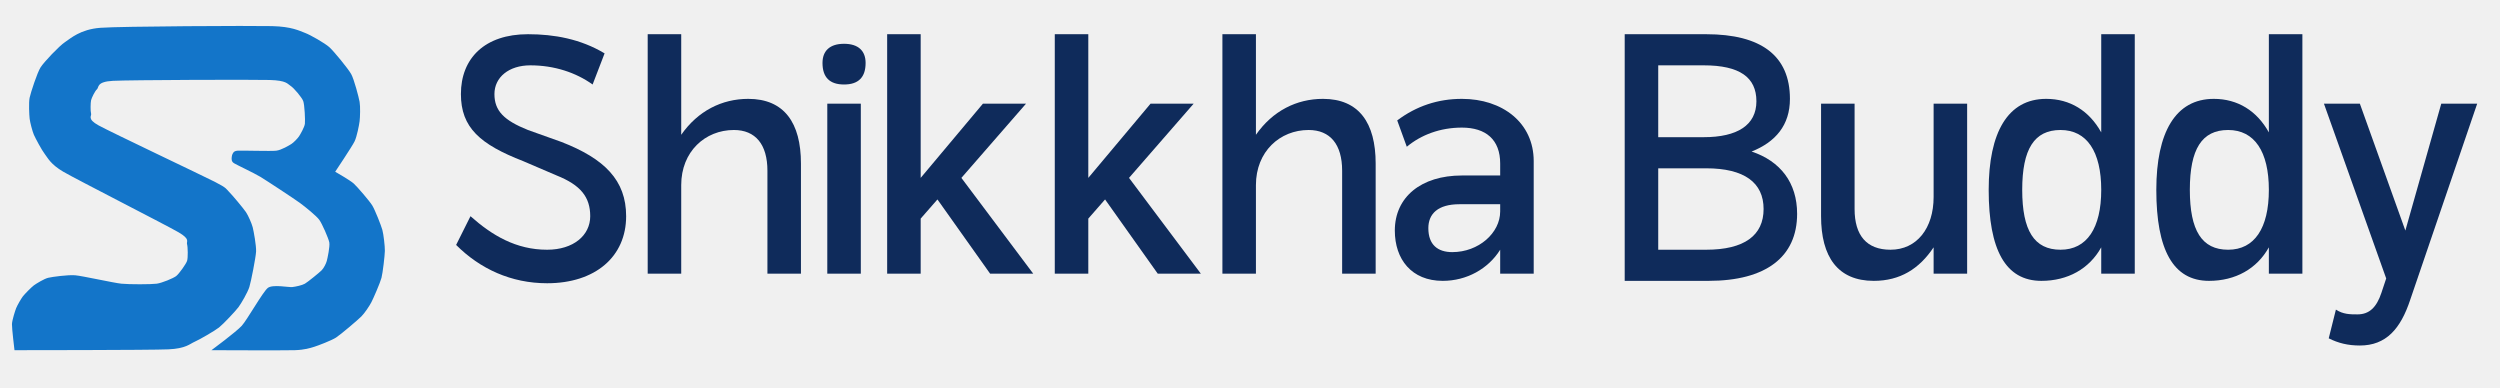
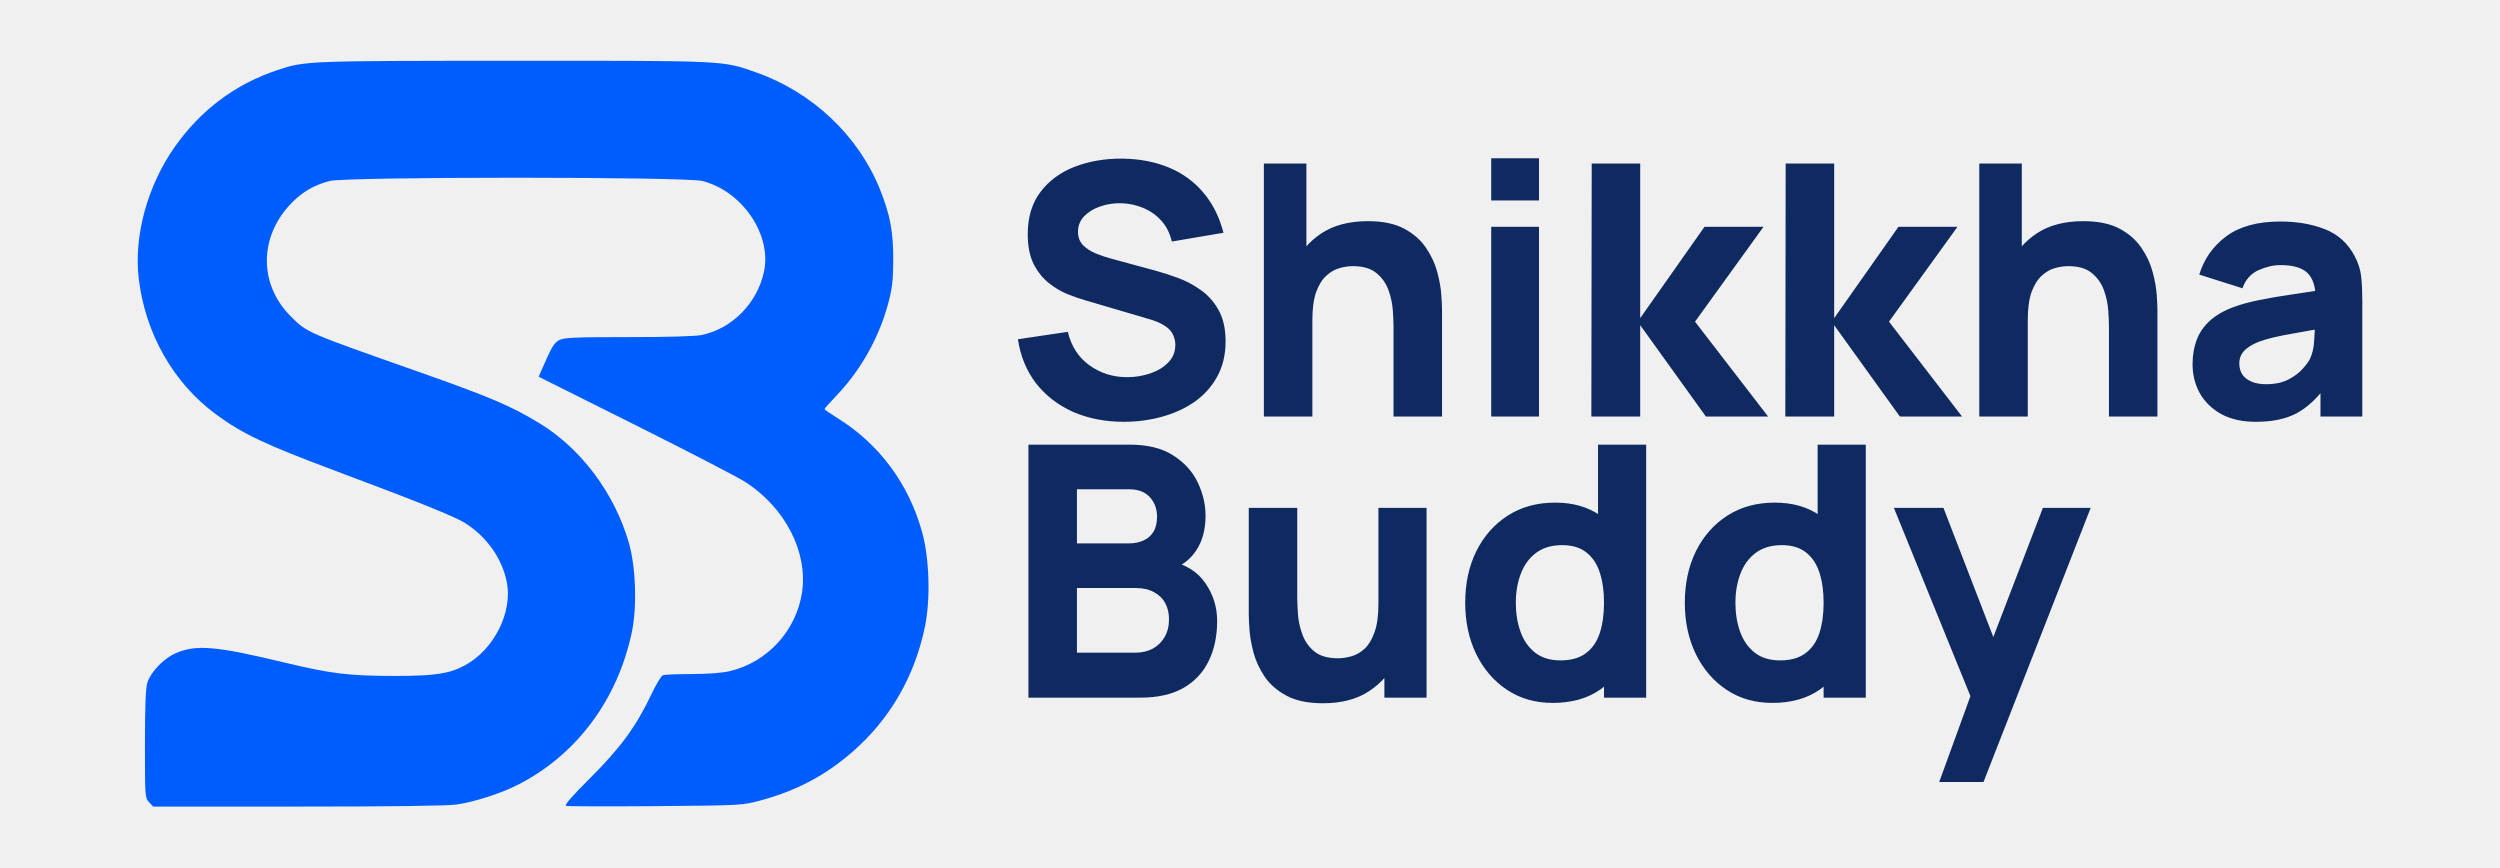
- <svg xmlns="http://www.w3.org/2000/svg" width="876.96" height="136" viewBox="0 0 876.96 136" role="img" aria-labelledby="title">
-   <path d="M 14.47 364.44 C 14.67 359.52 18.28 348.34 19.56 345.09 C 20.84 341.84 25.64 333.49 27.71 330.84 C 29.78 328.18 37.99 319.77 40.95 317.6 C 43.9 315.43 53.43 309.62 58.25 308.44 C 63.08 307.26 82.27 304.69 90.84 305.38 C 99.4 306.07 137.29 314.58 146.84 315.56 C 156.38 316.55 183.2 316.45 189.6 315.56 C 196 314.68 209.47 309.06 213.02 306.4 C 216.56 303.74 224.98 291.81 226.25 288.07 C 227.53 284.33 227.24 271.06 226.25 267.71 C 225.27 264.36 230.54 261.92 216.07 253.45 C 201.6 244.99 92.23 189.3 76.58 180.15 C 60.93 170.99 57.63 163.09 54.18 158.76 C 50.74 154.43 42.72 139.48 40.95 135.35 C 39.17 131.21 36.35 120.33 35.85 116 C 35.36 111.67 34.58 96.55 35.85 90.55 C 37.13 84.54 44.96 60.39 49.09 53.89 C 53.22 47.39 71.63 27.97 78.62 23.35 C 85.61 18.72 97.17 7.91 121.38 6.04 C 145.59 4.17 305.17 3.41 329.09 4 C 353.01 4.59 362.11 9.68 368.8 12.15 C 375.49 14.61 392.91 24.63 398.33 29.45 C 403.74 34.28 421.26 55.64 424.8 62.04 C 428.34 68.43 434 90.12 434.98 95.64 C 435.97 101.15 435.57 114.43 434.98 119.05 C 434.39 123.68 431.73 137.59 428.87 143.49 C 426.02 149.4 405.45 180.15 405.45 180.15 C 405.45 180.15 423.52 190.46 427.85 194.4 C 432.19 198.34 446.91 215.46 450.25 220.87 C 453.6 226.29 461 245.09 462.47 250.4 C 463.95 255.71 465.63 270.24 465.53 275.85 C 465.43 281.46 463.03 302.43 461.45 308.44 C 459.88 314.44 451.6 333.44 449.24 337.96 C 446.87 342.49 441.15 351.14 437.02 355.27 C 432.88 359.41 411.98 377.18 406.47 380.73 C 400.96 384.27 384.82 390.45 380 391.93 C 375.18 393.4 368.59 395.61 356.58 396 C 344.57 396.39 255.78 396 255.78 396 C 255.78 396 285.84 373.76 292.44 366.47 C 299.03 359.19 318.09 325.18 324 320.65 C 329.91 316.13 349.2 320.13 353.53 319.64 C 357.86 319.14 365.36 317.53 368.8 315.56 C 372.24 313.6 386.6 301.93 389.16 299.27 C 391.72 296.62 394.39 291.32 395.27 288.07 C 396.16 284.82 399.21 270.5 398.33 265.67 C 397.44 260.85 389.55 242.81 386.11 238.18 C 382.66 233.56 369.58 222.84 362.69 217.82 C 355.8 212.8 322.51 190.88 314.84 186.25 C 307.16 181.63 286.62 172.03 283.27 169.96 C 279.93 167.9 280.42 165.96 280.22 164.87 C 280.02 163.79 280.55 159.75 281.24 158.76 C 281.93 157.78 282.23 155.08 287.35 154.69 C 292.46 154.3 327.88 155.48 334.18 154.69 C 340.48 153.9 349.85 148.22 352.51 146.55 C 355.17 144.87 360.1 139.74 361.67 137.38 C 363.25 135.02 368.31 126.24 368.8 122.11 C 369.29 117.98 368.44 99.05 366.76 94.62 C 365.09 90.19 355.43 78.75 351.49 76.29 C 347.55 73.83 346.8 69.75 326.04 69.16 C 305.27 68.57 156.83 69.1 136.65 70.18 C 116.48 71.26 119.87 78.1 117.31 80.36 C 114.75 82.63 110.87 90.75 110.18 93.6 C 109.49 96.45 109.3 106.94 110.18 109.89 C 111.07 112.84 104.88 116.17 119.35 124.15 C 133.81 132.12 244.6 184.59 259.85 192.36 C 275.11 200.14 273.52 201.04 277.16 204.58 C 280.81 208.13 294.77 224.88 297.53 229.02 C 300.28 233.15 304.49 242.72 305.67 247.35 C 306.85 251.97 310.14 269.88 309.75 276.87 C 309.35 283.86 303.67 313.14 301.6 319.64 C 299.53 326.13 291.91 339.35 288.36 344.07 C 284.82 348.8 270.06 364.47 264.95 368.51 C 259.83 372.54 241.32 383.26 235.42 385.82 C 229.51 388.38 224.92 394 203.85 394.98 C 182.79 395.97 17.53 396 17.53 396 C 17.53 396 14.28 369.36 14.47 364.44 Z" fill="#1375C9" fill-rule="evenodd" transform="translate(0 8) scale(0.29)" />
-   <g transform="translate(160 12) scale(0.84)">
-     <path d="M 62 8 C 52 2 41 0 30 0 C 12 0 2 10 2 25 C 2 39 10 46 28 53 L 42 59 C 52 63 56 68 56 76 C 56 84 49 90 38 90 C 25 90 15 84 6 76 L 0 88 C 10 98 23 104 38 104 C 58 104 71 93 71 76 C 71 61 62 52 44 45 L 30 40 C 20 36 16 32 16 25 C 16 18 22 13 31 13 C 41 13 50 16 57 21 Z" fill="#0F2B5B" fill-rule="evenodd" transform="translate(0 0)" />
-     <path d="M 0 0 H 14 V 42 C 21 32 31 27 42 27 C 57 27 64 37 64 54 V 100 H 50 V 57 C 50 46 45 40 36 40 C 24 40 14 49 14 63 V 100 H 0 Z" fill="#0F2B5B" fill-rule="evenodd" transform="translate(80 0)" />
-     <path d="M 3 29 H 17 V 100 H 3 Z M 10 4 C 16 4 19 7 19 12 C 19 18 16 21 10 21 C 4 21 1 18 1 12 C 1 7 4 4 10 4 Z" fill="#0F2B5B" fill-rule="evenodd" transform="translate(152 0)" />
-     <path d="M 0 0 H 14 V 60 L 40 29 H 58 L 31 60 L 61 100 H 43 L 21 69 L 14 77 V 100 H 0 Z" fill="#0F2B5B" fill-rule="evenodd" transform="translate(180 0)" />
-     <path d="M 0 0 H 14 V 60 L 40 29 H 58 L 31 60 L 61 100 H 43 L 21 69 L 14 77 V 100 H 0 Z" fill="#0F2B5B" fill-rule="evenodd" transform="translate(250 0)" />
-     <path d="M 0 0 H 14 V 42 C 21 32 31 27 42 27 C 57 27 64 37 64 54 V 100 H 50 V 57 C 50 46 45 40 36 40 C 24 40 14 49 14 63 V 100 H 0 Z" fill="#0F2B5B" fill-rule="evenodd" transform="translate(320 0)" />
-     <path d="M 28 27 C 45 27 58 37 58 53 V 100 H 44 V 90 C 39 98 30 103 20 103 C 7 103 0 94 0 82 C 0 68 11 59 28 59 H 44 V 54 C 44 44 38 39 28 39 C 19 39 11 42 5 47 L 1 36 C 9 30 18 27 28 27 Z M 27 71 C 18 71 14 75 14 81 C 14 88 18 91 24 91 C 35 91 44 83 44 74 V 71 Z" fill="#0F2B5B" fill-rule="evenodd" transform="translate(392 0)" />
-     <path d="M 0 0 H 34 C 57 0 69 9 69 27 C 69 38 63 45 53 49 C 65 53 72 62 72 75 C 72 93 59 103 35 103 H 0 Z M 14 13 V 43 H 33 C 47 43 55 38 55 28 C 55 18 48 13 33 13 Z M 14 56 V 90 H 34 C 50 90 58 84 58 73 C 58 62 50 56 34 56 Z" fill="#0F2B5B" fill-rule="evenodd" transform="translate(488 0)" />
-     <path d="M 0 29 H 14 V 73 C 14 84 19 90 29 90 C 40 90 47 81 47 68 V 29 H 61 V 100 H 47 V 89 C 41 98 33 103 22 103 C 7 103 0 93 0 76 Z" fill="#0F2B5B" fill-rule="evenodd" transform="translate(570 0)" />
-     <path d="M 47 0 H 61 V 100 H 47 V 89 C 42 98 33 103 22 103 C 7 103 0 90 0 65 C 0 41 8 27 24 27 C 34 27 42 32 47 41 Z M 30 40 C 19 40 14 48 14 65 C 14 82 19 90 30 90 C 41 90 47 81 47 65 C 47 49 41 40 30 40 Z" fill="#0F2B5B" fill-rule="evenodd" transform="translate(640 0)" />
-     <path d="M 47 0 H 61 V 100 H 47 V 89 C 42 98 33 103 22 103 C 7 103 0 90 0 65 C 0 41 8 27 24 27 C 34 27 42 32 47 41 Z M 30 40 C 19 40 14 48 14 65 C 14 82 19 90 30 90 C 41 90 47 81 47 65 C 47 49 41 40 30 40 Z" fill="#0F2B5B" fill-rule="evenodd" transform="translate(710 0)" />
-     <path d="M 0 29 H 15 L 34 82 L 49 29 H 64 L 36 111 C 32 123 26 130 15 130 C 10 130 6 129 2 127 L 5 115 C 8 117 11 117 14 117 C 19 117 22 114 24 108 L 26 102 Z" fill="#0F2B5B" fill-rule="evenodd" transform="translate(780 0)" />
+ <svg xmlns="http://www.w3.org/2000/svg" width="980mm" height="340mm" viewBox="0 0 980 340" version="1.1" id="svg1" xml:space="preserve">
+   <defs id="defs1" />
+   <g id="layer1" transform="translate(-150,-129.375)">
+     <text xml:space="preserve" style="font-style:normal;font-variant:normal;font-weight:600;font-stretch:normal;font-size:30.339px;font-family:Manrope;-inkscape-font-specification:'Manrope Semi-Bold';writing-mode:lr-tb;direction:ltr;fill:#ffffff;stroke-width:0.265" x="459.524" y="201.33" id="text1">
+       <tspan id="tspan1" style="stroke-width:0.265" x="459.524" y="201.33" />
+     </text>
+     <text xml:space="preserve" style="font-style:normal;font-variant:normal;font-weight:600;font-stretch:normal;font-size:30.339px;font-family:Manrope;-inkscape-font-specification:'Manrope Semi-Bold';writing-mode:lr-tb;direction:ltr;fill:#111827;fill-opacity:1;stroke-width:0.265" x="421.102" y="275.1" id="text2">
+       <tspan style="fill:#111827;fill-opacity:1;stroke-width:0.265" x="421.102" y="275.1" id="tspan3" />
+     </text>
+     <g id="g7">
+       <g id="g8">
+         <g id="g9">
+           <g id="g2" transform="translate(21.38675)">
+             <path style="fill:#005dfd;fill-opacity:1;stroke-width:0.743;stroke-dasharray:none" d="m 187.042,443.835 c -1.578,-1.68 -1.614,-2.177 -1.614,-22.732 0,-14.089 0.291,-21.985 0.882,-23.959 1.265,-4.223 6.466,-9.679 11.154,-11.704 8.074,-3.487 15.772,-2.822 42.876,3.701 18.193,4.379 25.187,5.213 43.567,5.199 15.394,-0.011 20.926,-0.875 27.077,-4.222 11.302,-6.151 18.651,-20.817 16.3,-32.526 -1.88,-9.362 -7.721,-17.645 -16.337,-23.17 -3.883,-2.49 -18.477,-8.368 -50.571,-20.368 -27.768,-10.383 -36.775,-14.64 -47.121,-22.27 -16.689,-12.308 -27.659,-31.581 -30.25,-53.145 -2.006,-16.702 3.41,-36.527 14.13,-51.714 10.23,-14.494 23.68,-24.546 40.237,-30.074 10.806,-3.608 11.054,-3.618 92.491,-3.645 84.106,-0.028 81.775,-0.14 95.114,4.534 21.985,7.703 40.059,24.731 48.514,45.708 4.076,10.113 5.315,16.702 5.265,28.021 -0.034,8.001 -0.377,10.898 -2.006,16.981 -3.546,13.243 -10.752,26.078 -20.167,35.919 -2.615,2.733 -4.754,5.145 -4.754,5.361 0,0.215 2.254,1.786 5.009,3.49 16.371,10.126 28.019,25.8 33.244,44.736 2.868,10.393 3.339,26.251 1.102,37.084 -4.059,19.651 -13.805,36.423 -28.613,49.237 -10.672,9.235 -21.79,15.084 -35.918,18.894 -7.059,1.904 -7.323,1.918 -41.107,2.209 -18.701,0.161 -34.478,0.111 -35.059,-0.112 -0.714,-0.274 2.388,-3.836 9.583,-11.004 11.754,-11.71 17.953,-20.193 23.846,-32.633 1.857,-3.92 3.9,-7.329 4.539,-7.574 0.639,-0.245 5.726,-0.451 11.305,-0.457 6.415,-0.007 11.89,-0.423 14.897,-1.132 14.848,-3.5 26.228,-15.981 28.393,-31.137 2.237,-15.663 -6.69,-32.946 -22.196,-42.969 -2.955,-1.91 -22.407,-11.985 -43.226,-22.388 l -37.853,-18.914 1.035,-2.389 c 4.059,-9.369 4.972,-10.92 7.069,-12.005 1.864,-0.964 6.127,-1.144 27.072,-1.144 15.58,0 26.327,-0.311 28.792,-0.834 11.989,-2.544 21.811,-12.605 24.384,-24.975 3,-14.427 -8.54,-31.345 -24.132,-35.38 -6.635,-1.717 -139.601,-1.723 -146.191,-0.007 -6.333,1.65 -11.107,4.517 -15.599,9.369 -12.075,13.043 -11.965,31.255 0.264,43.558 6.49,6.53 5.789,6.225 50.188,21.862 28.185,9.927 36.416,13.436 47.653,20.316 16.172,9.901 29.19,27.344 34.785,46.606 2.787,9.596 3.309,25.221 1.176,35.248 -5.683,26.723 -21.849,48.236 -45.027,59.918 -6.446,3.249 -17.044,6.631 -23.671,7.552 -3.696,0.514 -25.95,0.799 -62.334,0.799 h -56.585 z" id="path1" />
+             <g id="g1" transform="matrix(0.912923,0,0,0.912923,45.94462,30.1238)">
+               <path style="font-weight:800;font-size:150.88px;line-height:0.8;font-family:Manrope;-inkscape-font-specification:'Manrope Ultra-Bold';fill:#0f2a60;stroke-width:1.757" d="m 573.198,289.837 q -12.07,0 -21.802,-4.225 -9.656,-4.3 -15.918,-12.221 -6.186,-7.997 -7.846,-19.011 l 21.425,-3.168 q 2.263,9.355 9.355,14.409 7.091,5.054 16.144,5.054 5.054,0 9.807,-1.584 4.753,-1.584 7.77,-4.677 3.093,-3.093 3.093,-7.619 0,-1.66 -0.528,-3.168 -0.453,-1.584 -1.584,-2.942 -1.132,-1.358 -3.244,-2.565 -2.037,-1.207 -5.205,-2.188 l -28.215,-8.298 q -3.168,-0.905 -7.393,-2.565 -4.149,-1.66 -8.072,-4.753 -3.923,-3.093 -6.563,-8.148 -2.565,-5.13 -2.565,-12.9 0,-10.939 5.507,-18.181 5.507,-7.242 14.711,-10.788 9.204,-3.546 20.369,-3.47 11.241,0.151 20.067,3.847 8.826,3.697 14.786,10.788 5.96,7.016 8.6,17.2 l -22.179,3.772 q -1.207,-5.281 -4.451,-8.902 -3.244,-3.621 -7.77,-5.507 -4.451,-1.886 -9.355,-2.037 -4.828,-0.151 -9.128,1.358 -4.225,1.433 -6.94,4.225 -2.64,2.791 -2.64,6.639 0,3.546 2.188,5.809 2.188,2.188 5.507,3.546 3.319,1.358 6.79,2.263 l 18.86,5.13 q 4.225,1.132 9.355,3.018 5.13,1.811 9.807,5.13 4.753,3.244 7.77,8.6 3.093,5.356 3.093,13.579 0,8.751 -3.697,15.314 -3.621,6.488 -9.807,10.788 -6.186,4.225 -14.032,6.337 -7.77,2.112 -16.069,2.112 z m 115.725,-2.263 V 249.1 q 0,-2.791 -0.302,-7.091 -0.302,-4.376 -1.886,-8.751 -1.584,-4.376 -5.205,-7.318 -3.546,-2.942 -10.109,-2.942 -2.64,0 -5.658,0.83 -3.018,0.83 -5.658,3.244 -2.64,2.339 -4.376,6.94 -1.66,4.602 -1.66,12.221 l -11.769,-5.583 q 0,-9.656 3.923,-18.106 3.923,-8.449 11.769,-13.655 7.921,-5.205 19.916,-5.205 9.581,0 15.616,3.244 6.035,3.244 9.355,8.223 3.395,4.979 4.828,10.411 1.433,5.356 1.735,9.807 0.302,4.451 0.302,6.488 v 45.717 z m -55.675,0 V 178.941 h 18.256 v 55.826 h 2.565 v 52.808 z M 730.867,194.783 v -18.106 h 20.52 v 18.106 z m 0,92.791 V 206.099 h 20.52 v 81.475 z m 43.001,0 0.151,-108.634 h 20.821 v 66.387 l 27.611,-39.229 h 25.348 l -29.422,40.738 31.383,40.738 H 823.055 L 794.84,248.345 v 39.229 z m 83.286,0 0.151,-108.634 h 20.821 v 66.387 l 27.611,-39.229 h 25.348 l -29.422,40.738 31.383,40.738 H 906.341 L 878.126,248.345 v 39.229 z m 138.96,0 V 249.1 q 0,-2.791 -0.302,-7.091 -0.302,-4.376 -1.886,-8.751 -1.584,-4.376 -5.205,-7.318 -3.546,-2.942 -10.109,-2.942 -2.64,0 -5.658,0.83 -3.018,0.83 -5.658,3.244 -2.64,2.339 -4.376,6.94 -1.66,4.602 -1.66,12.221 l -11.769,-5.583 q 0,-9.656 3.923,-18.106 3.923,-8.449 11.769,-13.655 7.921,-5.205 19.916,-5.205 9.581,0 15.616,3.244 6.035,3.244 9.355,8.223 3.395,4.979 4.828,10.411 1.433,5.356 1.735,9.807 0.302,4.451 0.302,6.488 v 45.717 z m -55.675,0 V 178.941 h 18.256 v 55.826 h 2.565 v 52.808 z m 118.743,2.263 q -8.751,0 -14.862,-3.319 -6.035,-3.395 -9.204,-8.977 -3.093,-5.658 -3.093,-12.448 0,-5.658 1.735,-10.335 1.735,-4.677 5.583,-8.223 3.923,-3.621 10.486,-6.035 4.526,-1.66 10.788,-2.942 6.262,-1.282 14.183,-2.414 7.921,-1.207 17.427,-2.64 l -7.393,4.074 q 0,-7.242 -3.47,-10.637 -3.47,-3.395 -11.618,-3.395 -4.526,0 -9.43,2.188 -4.904,2.188 -6.865,7.77 l -18.558,-5.884 q 3.093,-10.109 11.618,-16.446 8.525,-6.337 23.235,-6.337 10.788,0 19.162,3.319 8.374,3.319 12.674,11.467 2.414,4.526 2.867,9.053 0.453,4.526 0.453,10.109 v 49.79 h -17.955 v -16.748 l 2.565,3.47 q -5.96,8.223 -12.9,11.92 -6.865,3.621 -17.427,3.621 z m 4.375,-16.144 q 5.658,0 9.505,-1.961 3.923,-2.037 6.186,-4.602 2.339,-2.565 3.168,-4.3 1.584,-3.319 1.811,-7.695 0.302,-4.451 0.302,-7.393 l 6.035,1.509 q -9.128,1.509 -14.786,2.565 -5.658,0.981 -9.128,1.811 -3.47,0.83 -6.111,1.811 -3.018,1.207 -4.904,2.64 -1.811,1.358 -2.716,3.018 -0.83,1.66 -0.83,3.697 0,2.791 1.358,4.828 1.433,1.961 3.998,3.018 2.565,1.056 6.111,1.056 z" id="path7" />
+               <path style="font-weight:800;font-size:150.88px;line-height:0.8;font-family:Manrope;-inkscape-font-specification:'Manrope Ultra-Bold';fill:#0f2a60;stroke-width:1.757" d="m 532.158,408.278 v -108.634 h 43.453 q 11.618,0 18.785,4.677 7.167,4.602 10.486,11.618 3.319,7.016 3.319,14.183 0,9.128 -4.149,15.163 -4.074,6.035 -11.241,8.072 v -3.772 q 10.184,2.112 15.239,9.43 5.13,7.318 5.13,16.37 0,9.732 -3.621,17.125 -3.546,7.393 -10.863,11.618 -7.318,4.149 -18.407,4.149 z m 20.821,-19.313 h 25.197 q 4.149,0 7.393,-1.735 3.244,-1.811 5.054,-4.979 1.886,-3.244 1.886,-7.619 0,-3.847 -1.584,-6.865 -1.584,-3.018 -4.828,-4.753 -3.168,-1.811 -7.921,-1.811 h -25.197 z m 0,-46.924 h 22.33 q 3.47,0 6.186,-1.207 2.716,-1.207 4.3,-3.697 1.584,-2.565 1.584,-6.563 0,-4.979 -3.093,-8.374 -3.093,-3.395 -8.977,-3.395 h -22.33 z m 105.616,68.65 q -9.581,0 -15.616,-3.244 -6.035,-3.244 -9.43,-8.223 -3.319,-4.979 -4.753,-10.335 -1.433,-5.432 -1.735,-9.883 -0.302,-4.451 -0.302,-6.488 v -45.717 h 20.821 v 38.474 q 0,2.791 0.302,7.167 0.302,4.3 1.886,8.676 1.584,4.376 5.13,7.318 3.621,2.942 10.184,2.942 2.64,0 5.658,-0.83 3.018,-0.83 5.658,-3.168 2.64,-2.414 4.3,-7.016 1.735,-4.677 1.735,-12.221 l 11.769,5.583 q 0,9.656 -3.923,18.106 -3.923,8.449 -11.844,13.655 -7.846,5.205 -19.841,5.205 z m 26.404,-2.414 v -27.008 h -2.565 v -54.468 h 20.671 v 81.475 z m 72.271,2.263 q -11.241,0 -19.69,-5.658 -8.449,-5.658 -13.202,-15.39 -4.677,-9.732 -4.677,-21.953 0,-12.448 4.753,-22.104 4.828,-9.732 13.504,-15.314 8.676,-5.583 20.369,-5.583 11.618,0 19.539,5.658 7.921,5.658 11.995,15.39 4.074,9.732 4.074,21.953 0,12.221 -4.149,21.953 -4.074,9.732 -12.221,15.39 -8.148,5.658 -20.293,5.658 z m 3.319,-18.256 q 6.865,0 10.939,-3.093 4.149,-3.093 5.96,-8.676 1.811,-5.583 1.811,-12.976 0,-7.393 -1.811,-12.976 -1.811,-5.583 -5.809,-8.676 -3.923,-3.093 -10.335,-3.093 -6.865,0 -11.316,3.395 -4.376,3.319 -6.488,8.977 -2.112,5.583 -2.112,12.372 0,6.865 2.037,12.523 2.037,5.583 6.262,8.902 4.225,3.319 10.863,3.319 z m 18.709,15.993 v -55.826 h -2.565 v -52.808 h 20.671 v 108.634 z m 72.272,2.263 q -11.241,0 -19.69,-5.658 -8.449,-5.658 -13.202,-15.39 -4.677,-9.732 -4.677,-21.953 0,-12.448 4.753,-22.104 4.828,-9.732 13.504,-15.314 8.676,-5.583 20.369,-5.583 11.618,0 19.539,5.658 7.921,5.658 11.995,15.39 4.074,9.732 4.074,21.953 0,12.221 -4.149,21.953 -4.074,9.732 -12.221,15.39 -8.148,5.658 -20.293,5.658 z m 3.319,-18.256 q 6.865,0 10.939,-3.093 4.149,-3.093 5.96,-8.676 1.811,-5.583 1.811,-12.976 0,-7.393 -1.811,-12.976 -1.811,-5.583 -5.809,-8.676 -3.923,-3.093 -10.335,-3.093 -6.865,0 -11.316,3.395 -4.376,3.319 -6.488,8.977 -2.112,5.583 -2.112,12.372 0,6.865 2.037,12.523 2.037,5.583 6.262,8.902 4.225,3.319 10.863,3.319 z m 18.709,15.993 v -55.826 h -2.565 v -52.808 h 20.671 v 108.634 z m 49.64,36.211 15.692,-43.152 0.302,12.674 -35.457,-87.209 h 21.274 l 23.839,61.71 h -4.828 l 23.688,-61.71 h 20.52 l -46.018,117.686 z" id="path8" />
+             </g>
+           </g>
+         </g>
+       </g>
+     </g>
+     <text xml:space="preserve" style="font-style:normal;font-variant:normal;font-weight:600;font-stretch:normal;font-size:30.339px;font-family:Manrope;-inkscape-font-specification:'Manrope Semi-Bold';writing-mode:lr-tb;direction:ltr;fill:#111827;fill-opacity:1;stroke-width:0.265" x="424.176" y="215.162" id="text5">
+       <tspan id="tspan5" style="stroke-width:0.265" x="424.176" y="215.162" />
+     </text>
  </g>
</svg>
